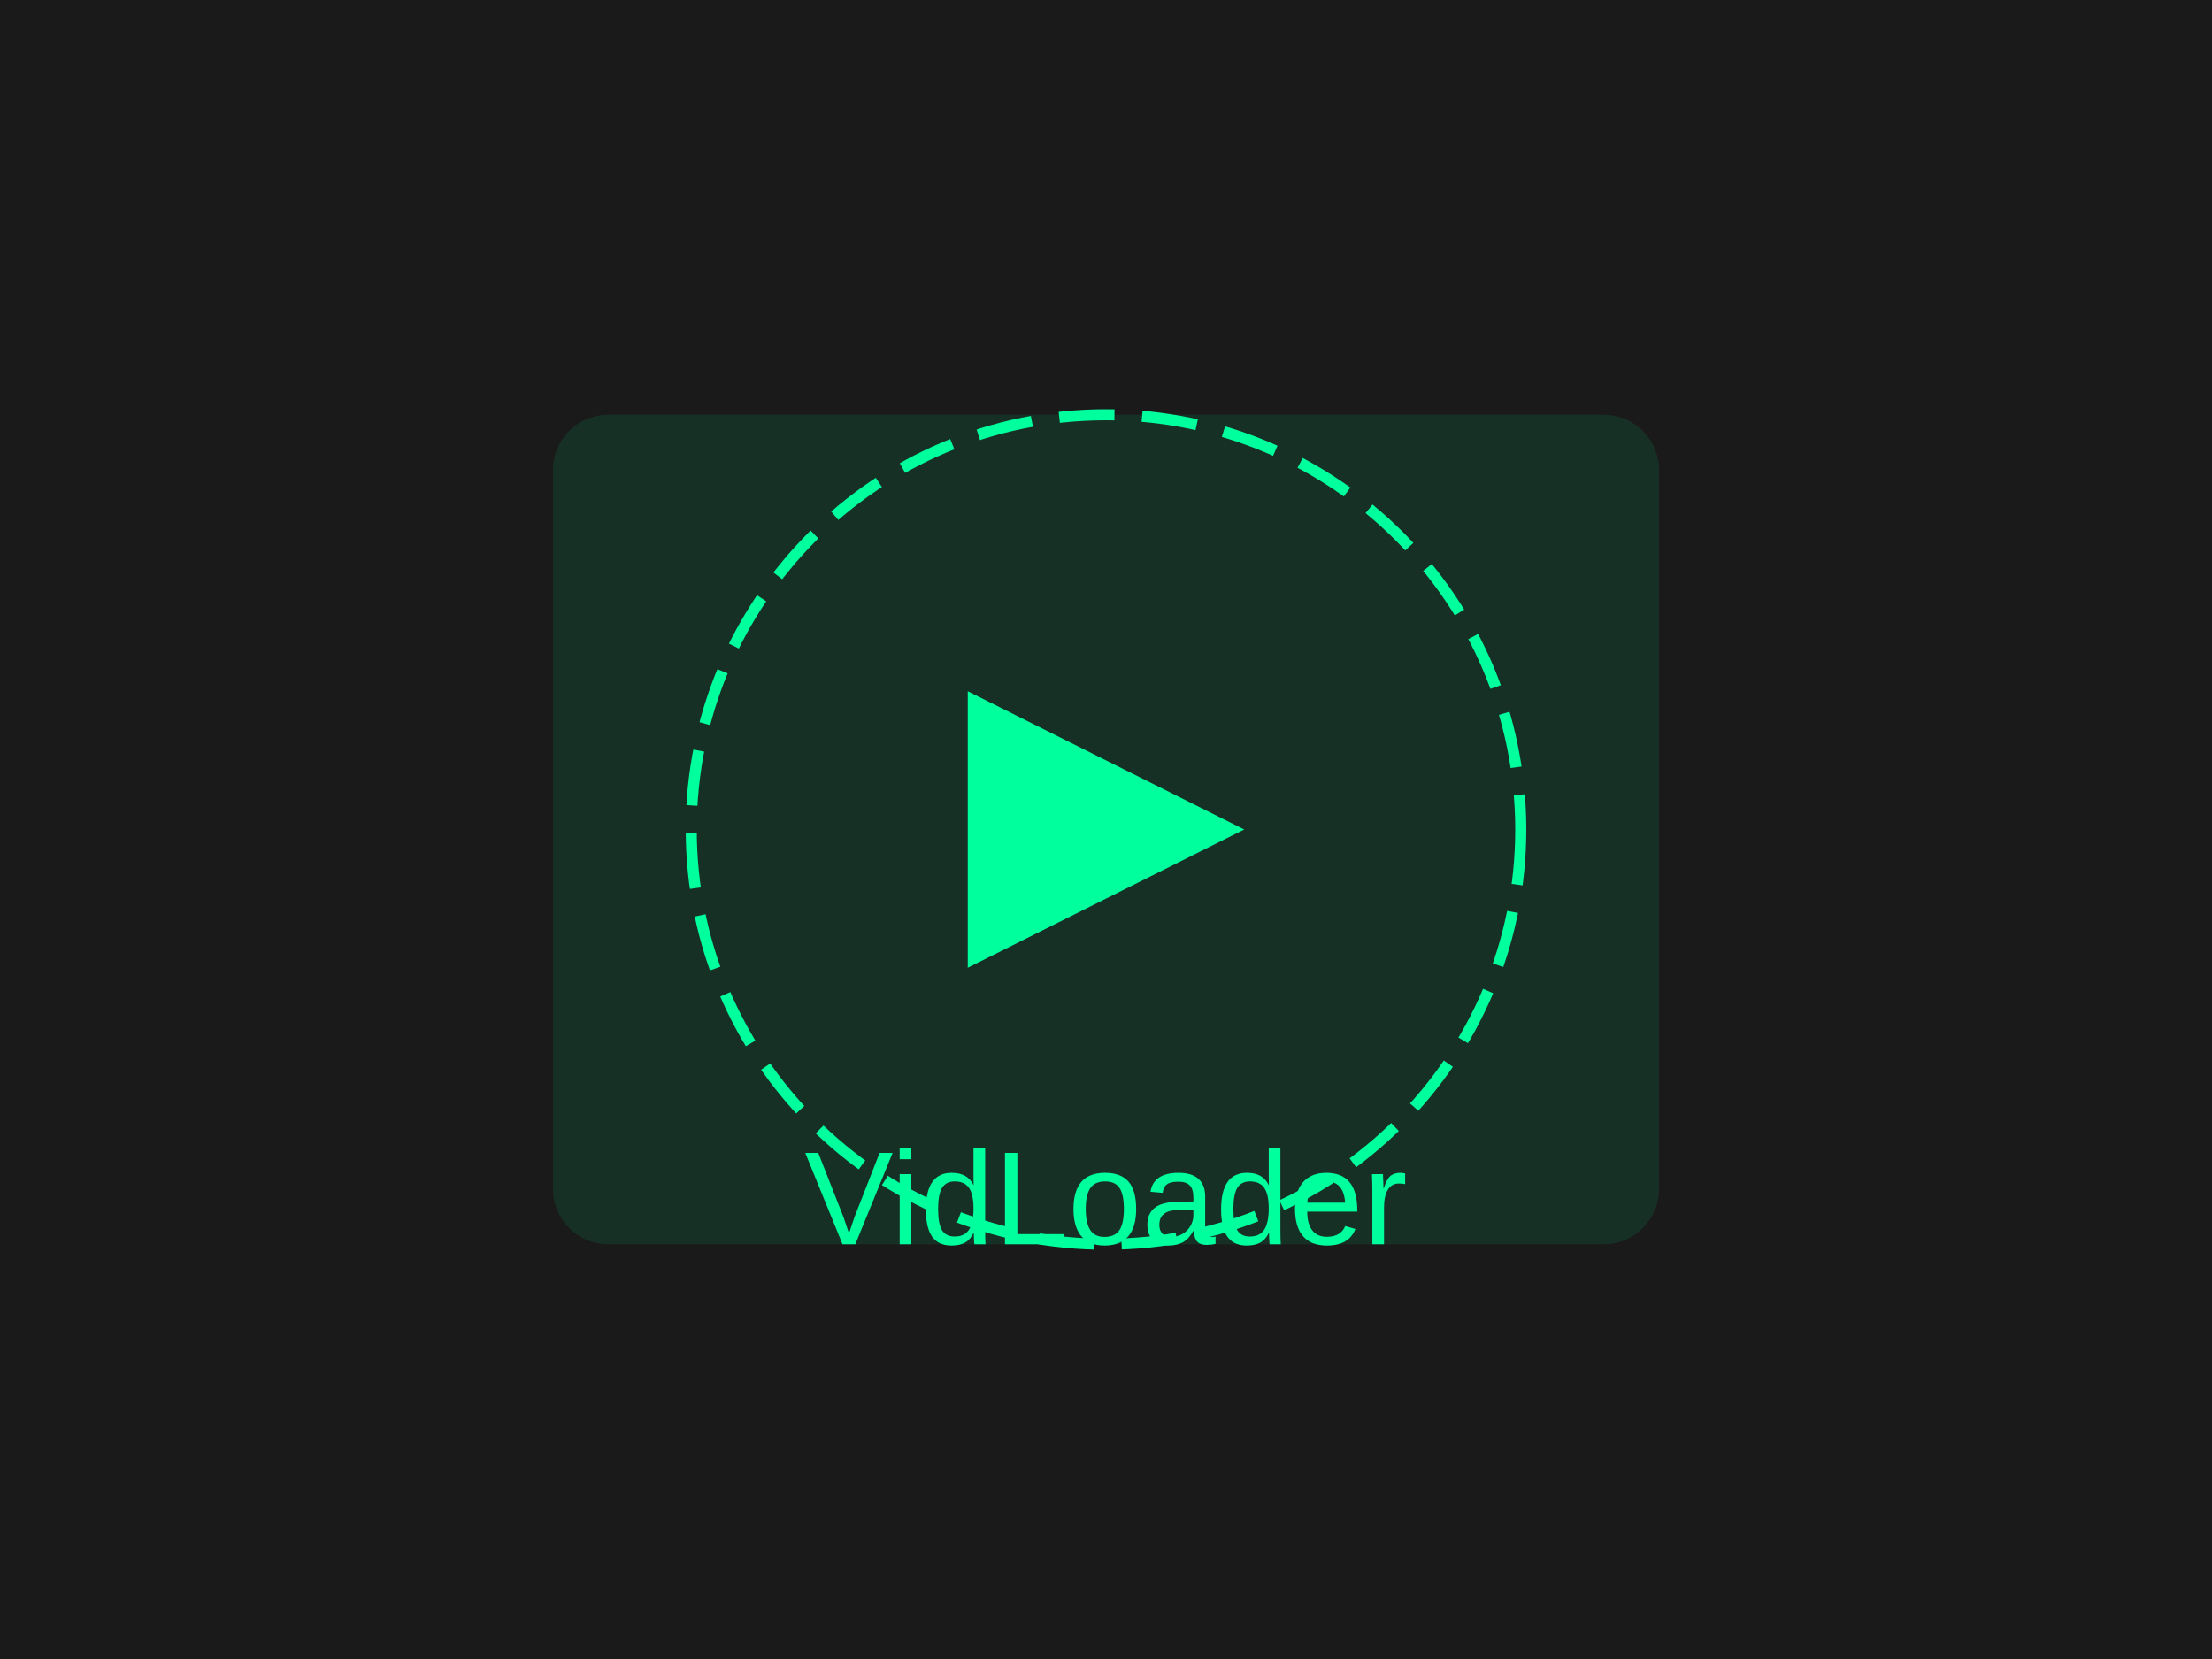
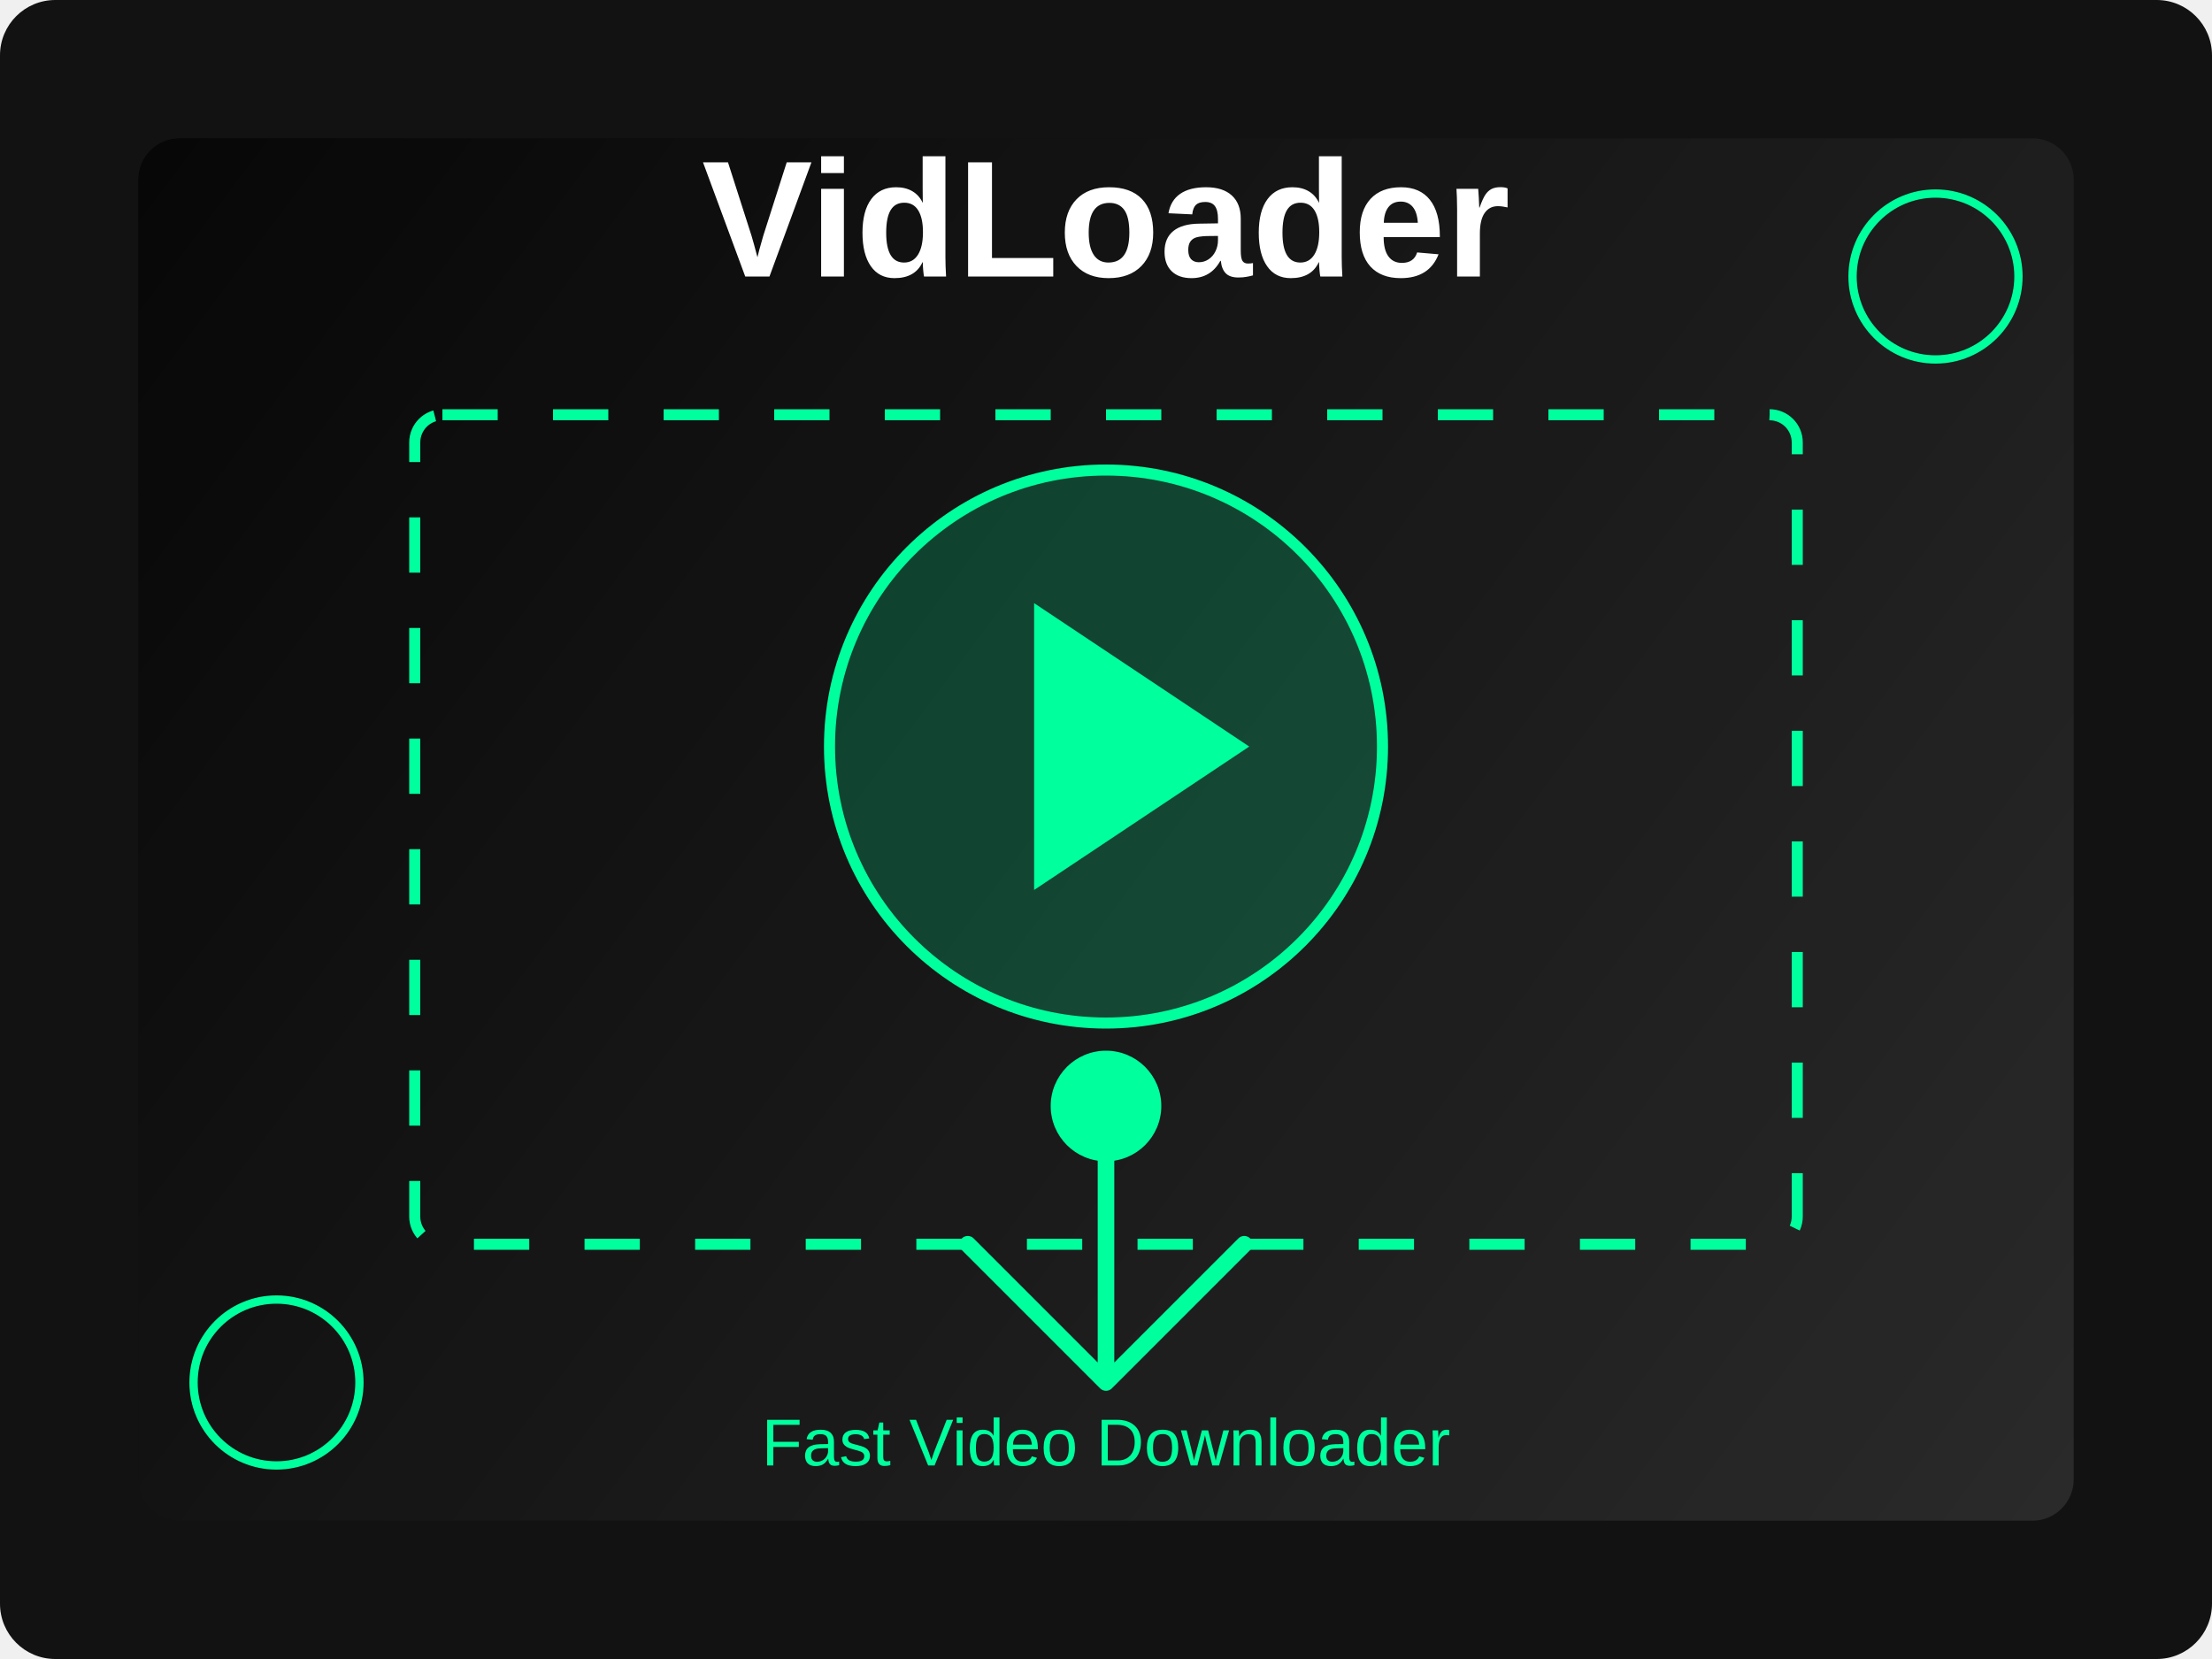
<svg xmlns="http://www.w3.org/2000/svg" width="800" height="600" viewBox="0 0 800 600" fill="none">
-   <rect width="800" height="600" fill="#1A1A1A" />
-   <rect x="200" y="150" width="400" height="300" rx="20" fill="#00FF9D" fill-opacity="0.1" />
-   <path d="M350 250L450 300L350 350V250Z" fill="#00FF9D" />
-   <circle cx="400" cy="300" r="150" stroke="#00FF9D" stroke-width="4" stroke-dasharray="20 10" />
-   <text x="400" y="450" text-anchor="middle" fill="#00FF9D" font-family="Arial" font-size="48">VidLoader</text>
+   <rect width="800" height="600" rx="20" fill="#121212" />
+   <rect x="50" y="50" width="700" height="500" rx="15" fill="url(#gradient)" opacity="0.8" />
+   <circle cx="400" cy="270" r="100" fill="#00FF9D" fill-opacity="0.2" stroke="#00FF9D" stroke-width="4" />
+   <path d="M450 270L375 320L375 220L450 270Z" fill="#00FF9D" stroke="#00FF9D" stroke-width="2" />
+   <rect x="150" y="150" width="500" height="300" rx="10" stroke="#00FF9D" stroke-width="4" stroke-dasharray="20" fill="none" />
+   <path d="M400 400L400 500M350 450L400 500L450 450" stroke="#00FF9D" stroke-width="6" stroke-linecap="round" stroke-linejoin="round" />
+   <circle cx="400" cy="400" r="20" fill="#00FF9D" />
+   <text x="400" y="100" text-anchor="middle" fill="#FFFFFF" font-family="Arial, sans-serif" font-weight="bold" font-size="60">VidLoader</text>
+   <text x="400" y="530" text-anchor="middle" fill="#00FF9D" font-family="Arial, sans-serif" font-size="24">Fast Video Downloader</text>
+   <circle cx="700" cy="100" r="30" fill="none" stroke="#00FF9D" stroke-width="3" />
+   <circle cx="100" cy="500" r="30" fill="none" stroke="#00FF9D" stroke-width="3" />
+   <defs>
+     <linearGradient id="gradient" x1="0" y1="0" x2="800" y2="600" gradientUnits="userSpaceOnUse">
+       <stop offset="0" stop-color="#000000" />
+       <stop offset="1" stop-color="#333333" />
+     </linearGradient>
+   </defs>
</svg>
